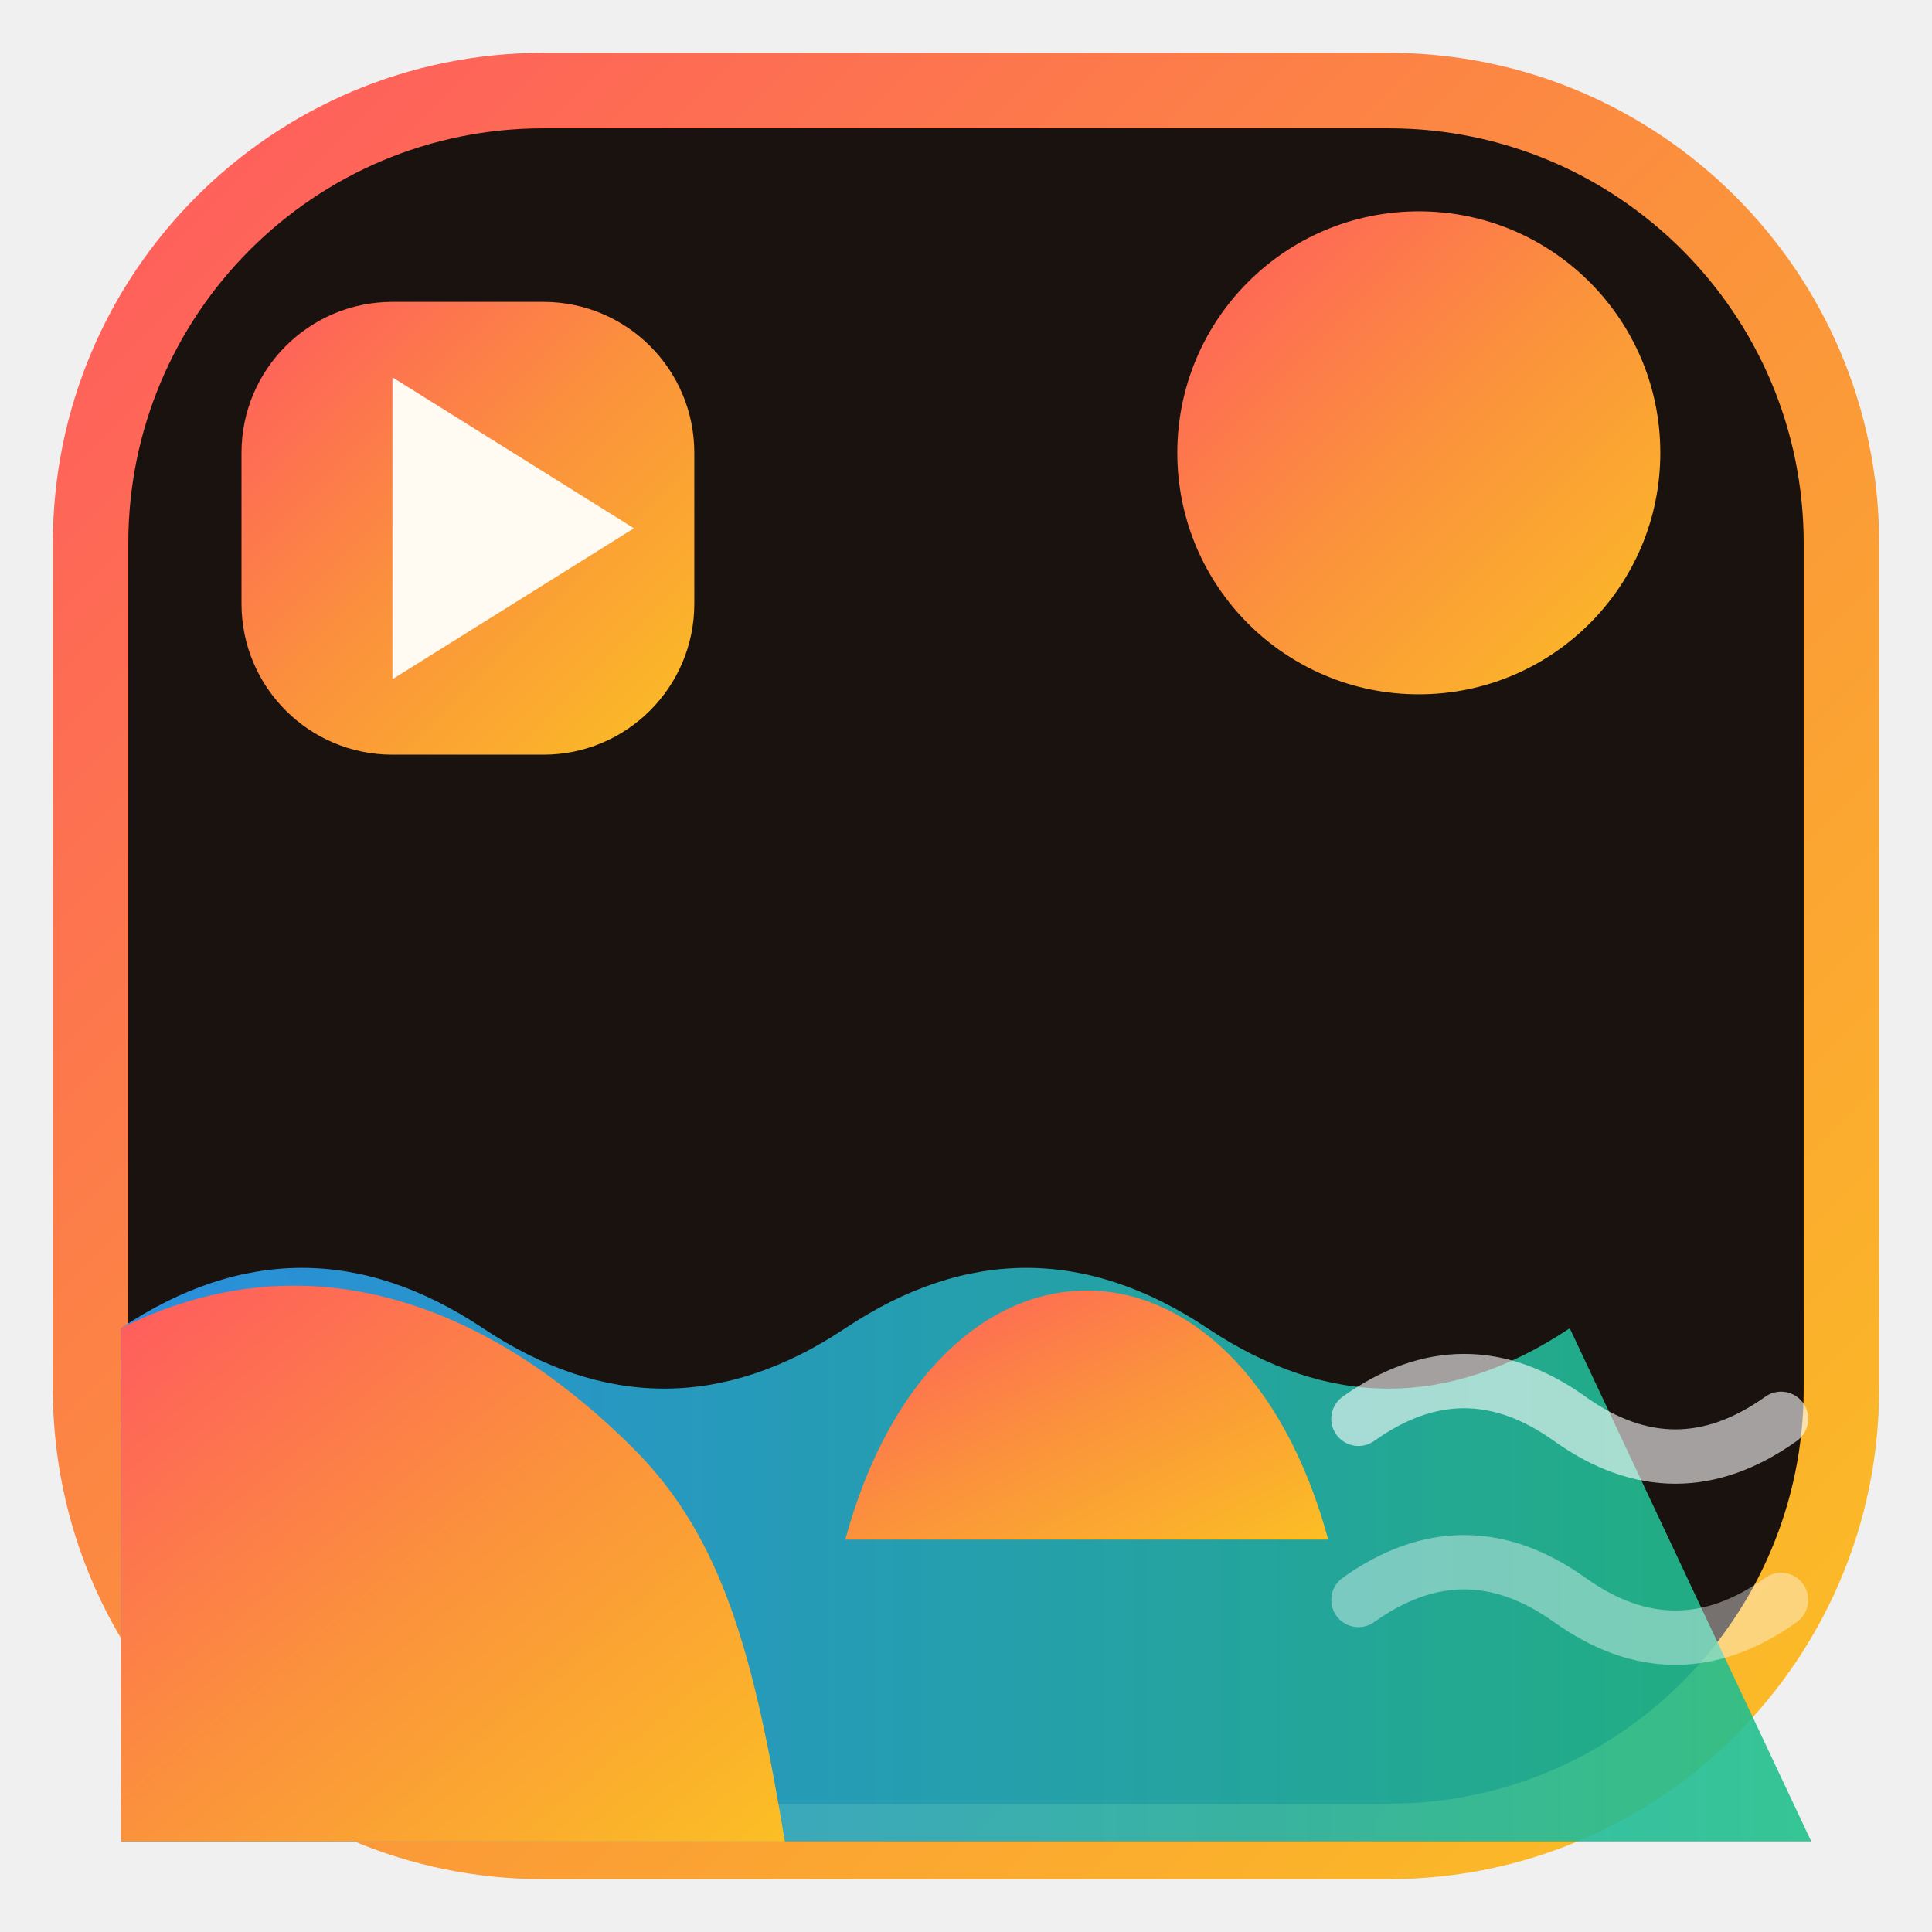
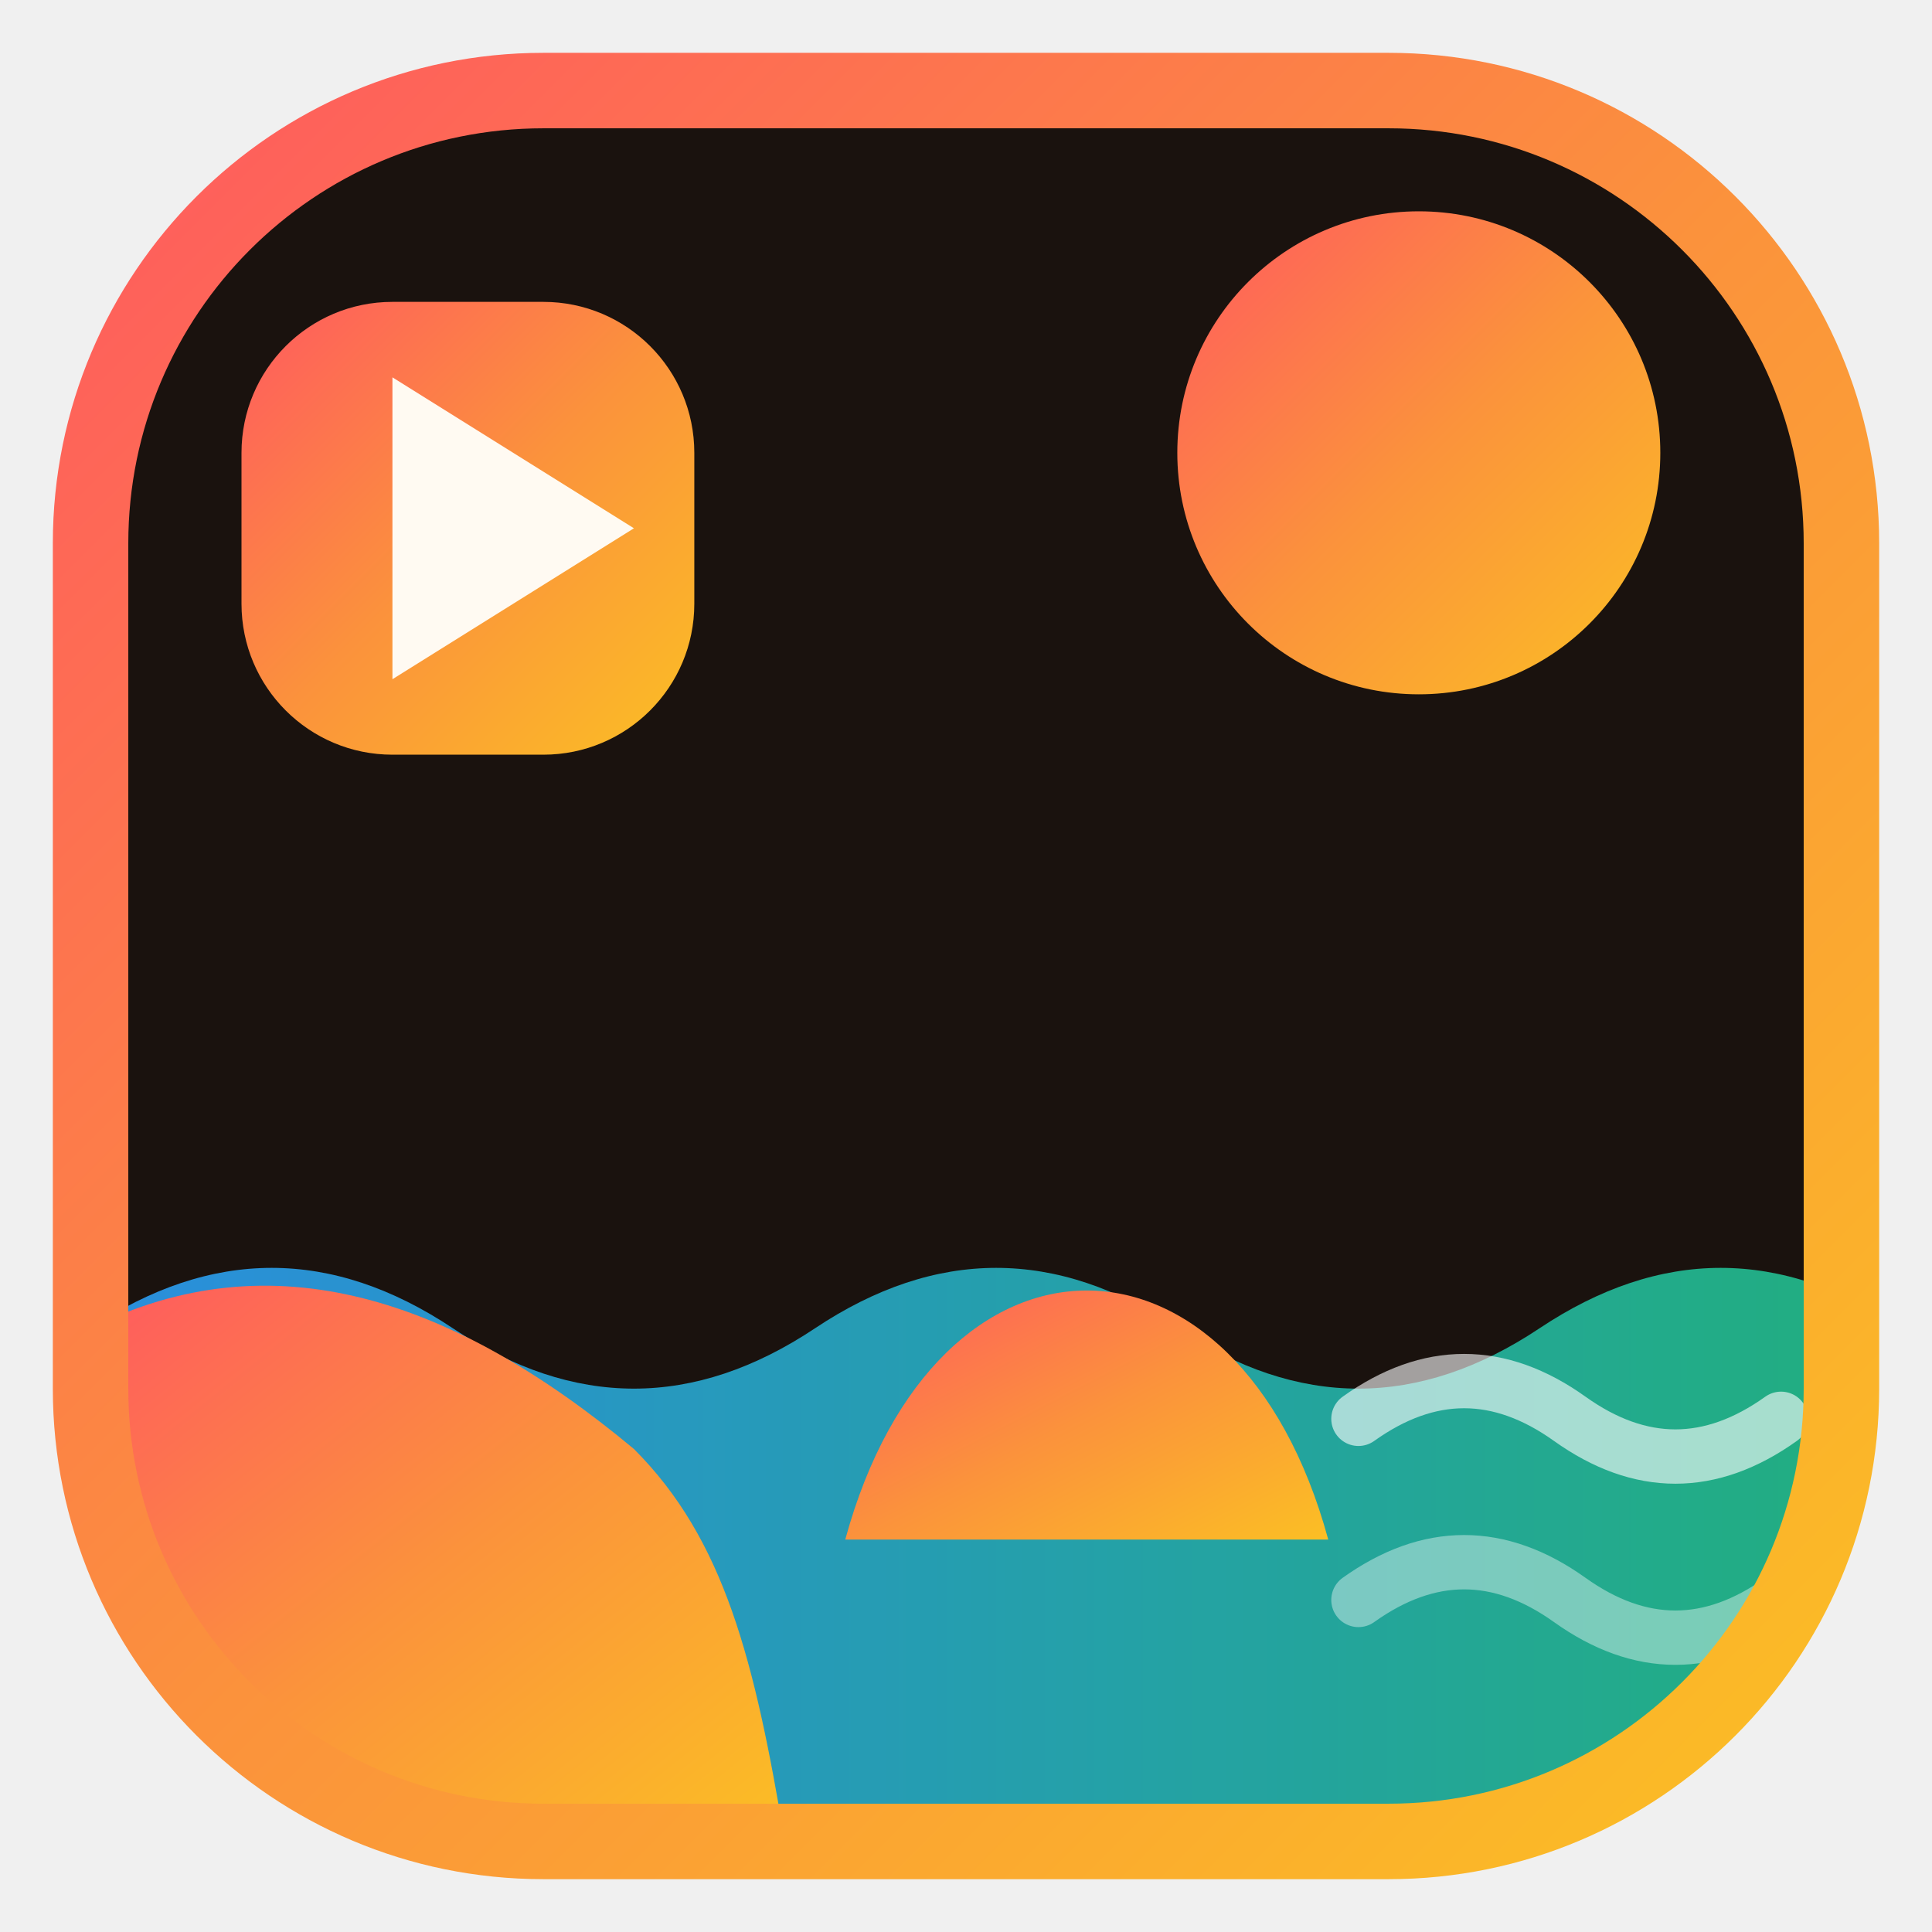
<svg xmlns="http://www.w3.org/2000/svg" viewBox="0 0 64 64" role="img" aria-label="片屿">
  <defs>
    <linearGradient id="gw" x1="0" y1="0" x2="1" y2="1">
      <stop offset="0" stop-color="#ff5a5f" />
      <stop offset="0.5" stop-color="#fb923c" />
      <stop offset="1" stop-color="#fbbf24" />
    </linearGradient>
    <linearGradient id="sea" x1="0" y1="0" x2="1" y2="0">
      <stop offset="0" stop-color="#2b9bf4" />
      <stop offset="1" stop-color="#21c08a" />
    </linearGradient>
+     <clipPath id="frame">
+       <rect x="3" y="3" width="58" height="58" rx="15" />
+     </clipPath>
    <style>
      .bg { fill: #1a120e; }
      @media (prefers-color-scheme: light) {
        .bg { fill: #fff1e3; }
      }
    </style>
  </defs>
  <rect class="bg" x="3" y="3" width="58" height="58" rx="15" />
+   <g clip-path="url(#frame)">
+     <path d="M3 44 q6 -4 12 0 t12 0 t12 0 t12 0 t12 0 L61 61 L3 61 Z" fill="url(#sea)" opacity="0.9" />
+     <path d="M45 47 q3.5 -2.5 7 0 t7 0" fill="none" stroke="#ffffff" stroke-width="1.8" stroke-linecap="round" opacity="0.6" />
+     <path d="M45 53 q3.5 -2.5 7 0 t7 0" fill="none" stroke="#ffffff" stroke-width="1.8" stroke-linecap="round" opacity="0.4" />
+     <path d="M28 51 C31 40 41 40 44 51 Z" fill="url(#gw)" />
+     <path d="M3 61 L3 44 C9 41 15 43 21 48 C24 51 25 55 26 61 Z" fill="url(#gw)" />
+     <circle cx="47" cy="15" r="8" fill="url(#gw)" />
+     <rect x="8" y="10" width="15" height="15" rx="5" fill="url(#gw)" />
+     <path d="M13 12.5 L13 22.5 L21 17.5 Z" fill="#fffaf2" />
+   </g>
  <rect x="3" y="3" width="58" height="58" rx="15" fill="none" stroke="url(#gw)" stroke-width="2.5" />
-   <path d="M4 44 q6 -4 12 0 t12 0 t12 0 t12 0 L60 61 L4 61 Z" fill="url(#sea)" opacity="0.9" />
-   <path d="M45 47 q3.5 -2.5 7 0 t7 0" fill="none" stroke="#ffffff" stroke-width="1.8" stroke-linecap="round" opacity="0.6" />
-   <path d="M45 53 q3.5 -2.5 7 0 t7 0" fill="none" stroke="#ffffff" stroke-width="1.8" stroke-linecap="round" opacity="0.4" />
-   <path d="M28 51 C31 40 41 40 44 51 Z" fill="url(#gw)" />
-   <path d="M4 61 L4 44 C10 41 16 43 21 48 C24 51 25 55 26 61 Z" fill="url(#gw)" />
-   <circle cx="47" cy="15" r="8" fill="url(#gw)" />
-   <rect x="8" y="10" width="15" height="15" rx="5" fill="url(#gw)" />
-   <path d="M13 12.5 L13 22.5 L21 17.5 Z" fill="#fffaf2" />
</svg>
